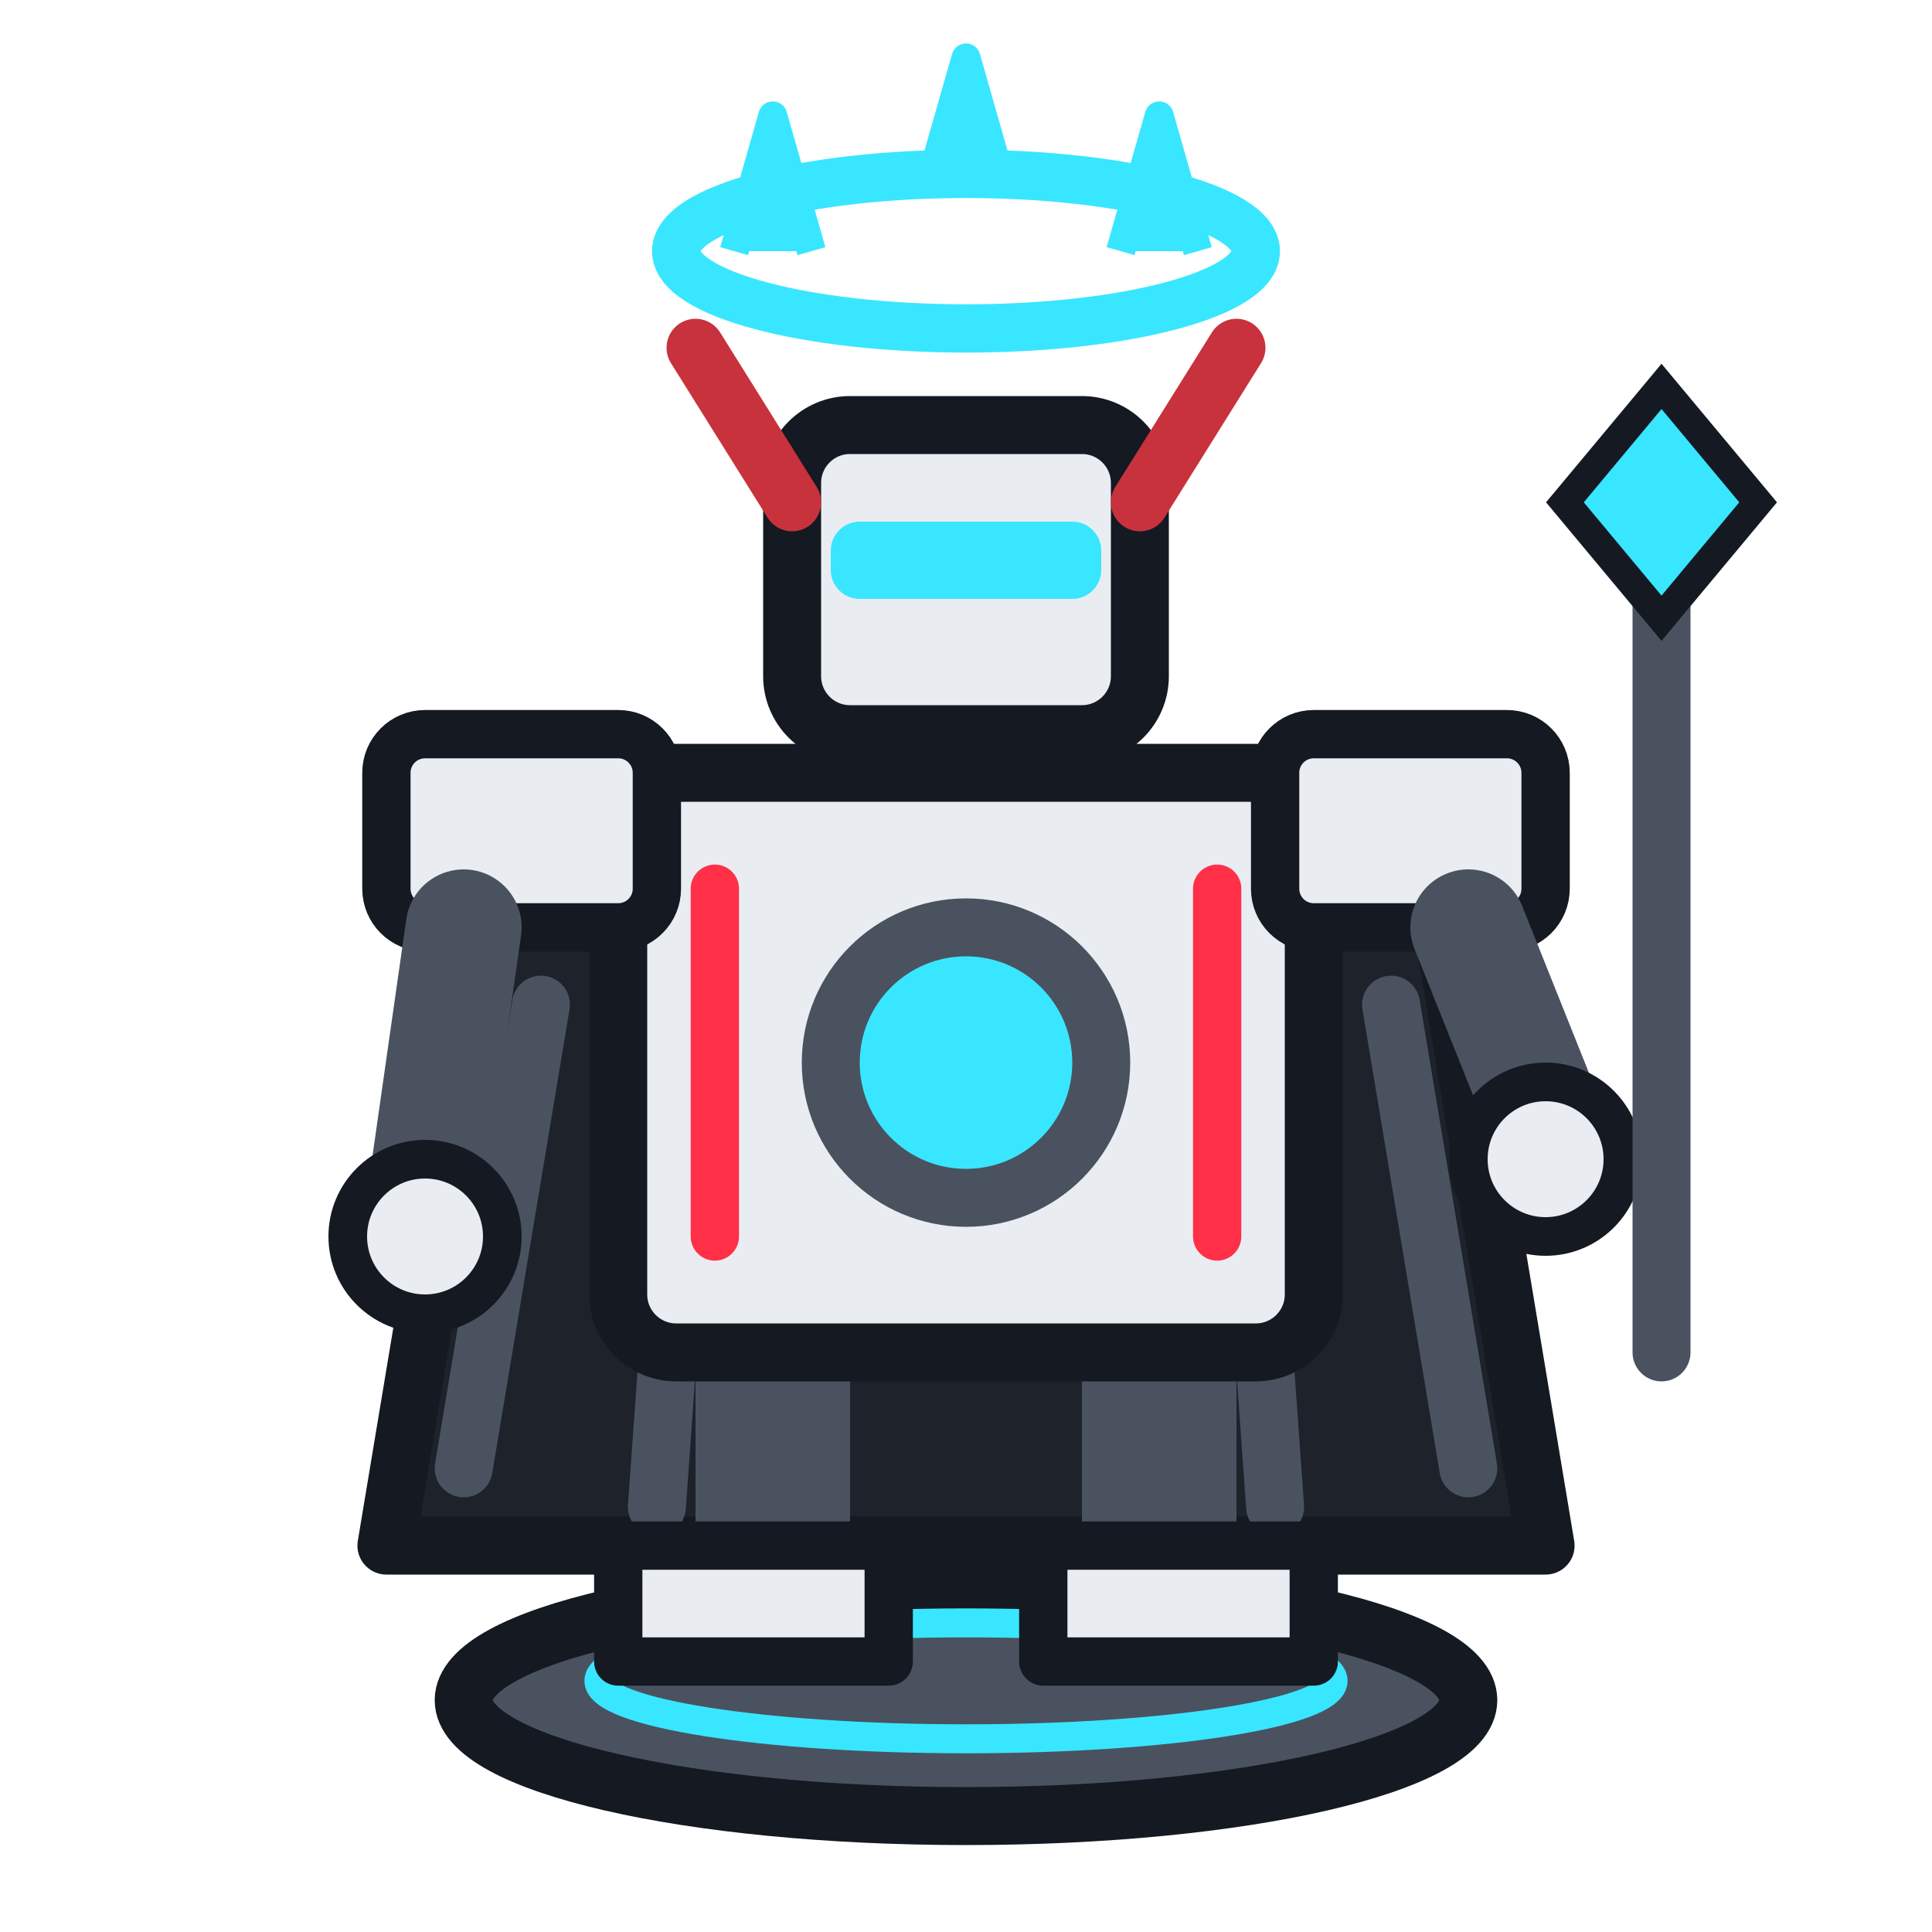
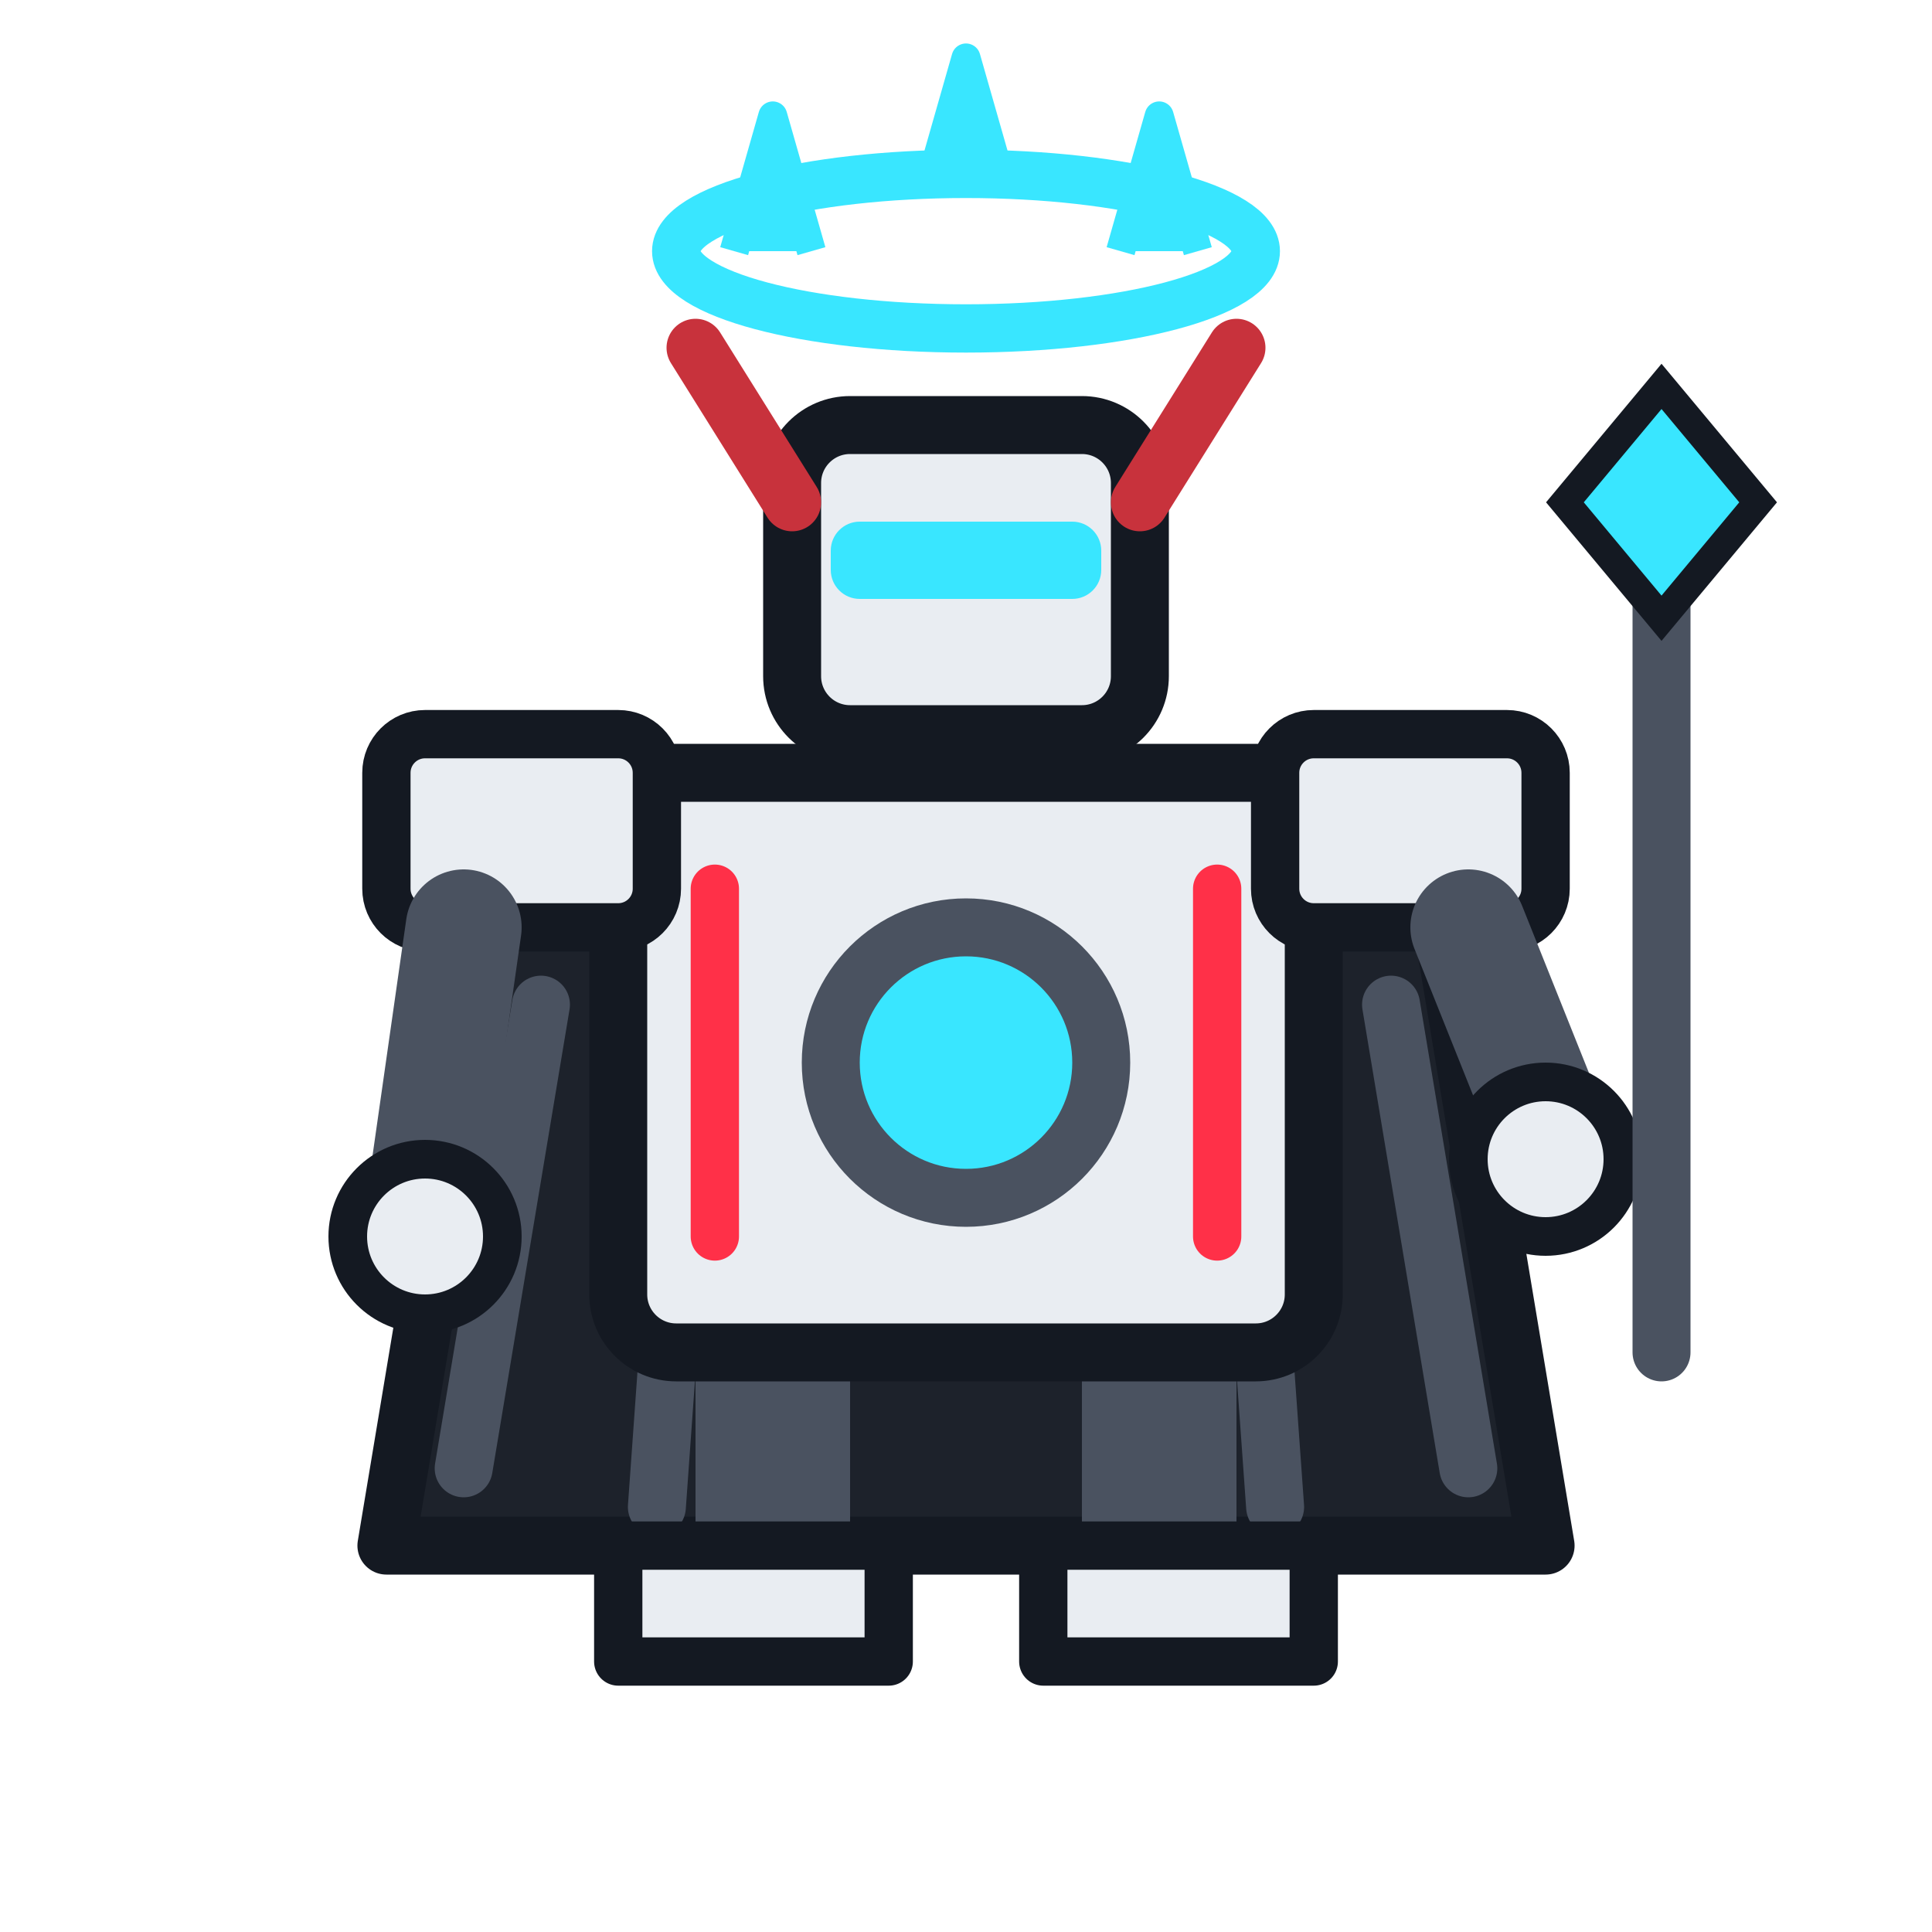
<svg xmlns="http://www.w3.org/2000/svg" viewBox="0 0 100 100">
-   <ellipse cx="50" cy="88" rx="26" ry="6" fill="#4a5260" stroke="#141922" stroke-width="3" />
-   <ellipse cx="50" cy="87" rx="19" ry="3" fill="none" stroke="#39e6ff" stroke-width="1.5" />
  <path d="M26 44 L20 80 H80 L74 44 Z" fill="#1d222b" stroke="#141922" stroke-width="3" stroke-linejoin="round" />
  <path d="M28 52 L24 76 M36 50 L34 78 M64 50 L66 78 M72 52 L76 76" stroke="#4a5260" stroke-width="3" stroke-linecap="round" />
  <path d="M40 68 V80 M60 68 V80" stroke="#4a5260" stroke-width="8" />
  <path d="M32 86 V80 H46 V86 Z M54 86 V80 H68 V86 Z" fill="#e9edf2" stroke="#141922" stroke-width="2.5" stroke-linejoin="round" />
  <rect x="32" y="40" width="36" height="30" rx="3" fill="#e9edf2" stroke="#141922" stroke-width="3" />
  <circle cx="50" cy="55" r="7" fill="#39e6ff" stroke="#4a5260" stroke-width="3" />
  <path d="M37 46 V64 M63 46 V64" stroke="#ff3048" stroke-width="2.5" stroke-linecap="round" />
  <rect x="20" y="38" width="14" height="10" rx="2" fill="#e9edf2" stroke="#141922" stroke-width="2.5" />
  <rect x="66" y="38" width="14" height="10" rx="2" fill="#e9edf2" stroke="#141922" stroke-width="2.5" />
  <path d="M24 48 L22 62 M76 48 L80 58" stroke="#4a5260" stroke-width="6" stroke-linecap="round" />
  <circle cx="22" cy="64" r="4" fill="#e9edf2" stroke="#141922" stroke-width="2" />
  <circle cx="80" cy="60" r="4" fill="#e9edf2" stroke="#141922" stroke-width="2" />
  <path d="M86 70 V30" stroke="#4a5260" stroke-width="3" stroke-linecap="round" />
  <path d="M86 20 L91 26 L86 32 L81 26 Z" fill="#39e6ff" stroke="#141922" stroke-width="1.5" />
  <rect x="41" y="22" width="18" height="16" rx="3" fill="#e9edf2" stroke="#141922" stroke-width="3" />
  <rect x="43" y="27" width="14" height="4" rx="1.5" fill="#39e6ff" />
  <path d="M41 26 L36 18 M59 26 L64 18" stroke="#c8323c" stroke-width="3" stroke-linecap="round" />
  <ellipse cx="50" cy="13" rx="15" ry="4" fill="none" stroke="#39e6ff" stroke-width="2.5" />
  <path d="M38 13 L40 6 L42 13 M48 10 L50 3 L52 10 M58 13 L60 6 L62 13" fill="#39e6ff" stroke="#39e6ff" stroke-width="1.5" stroke-linejoin="round" />
</svg>
